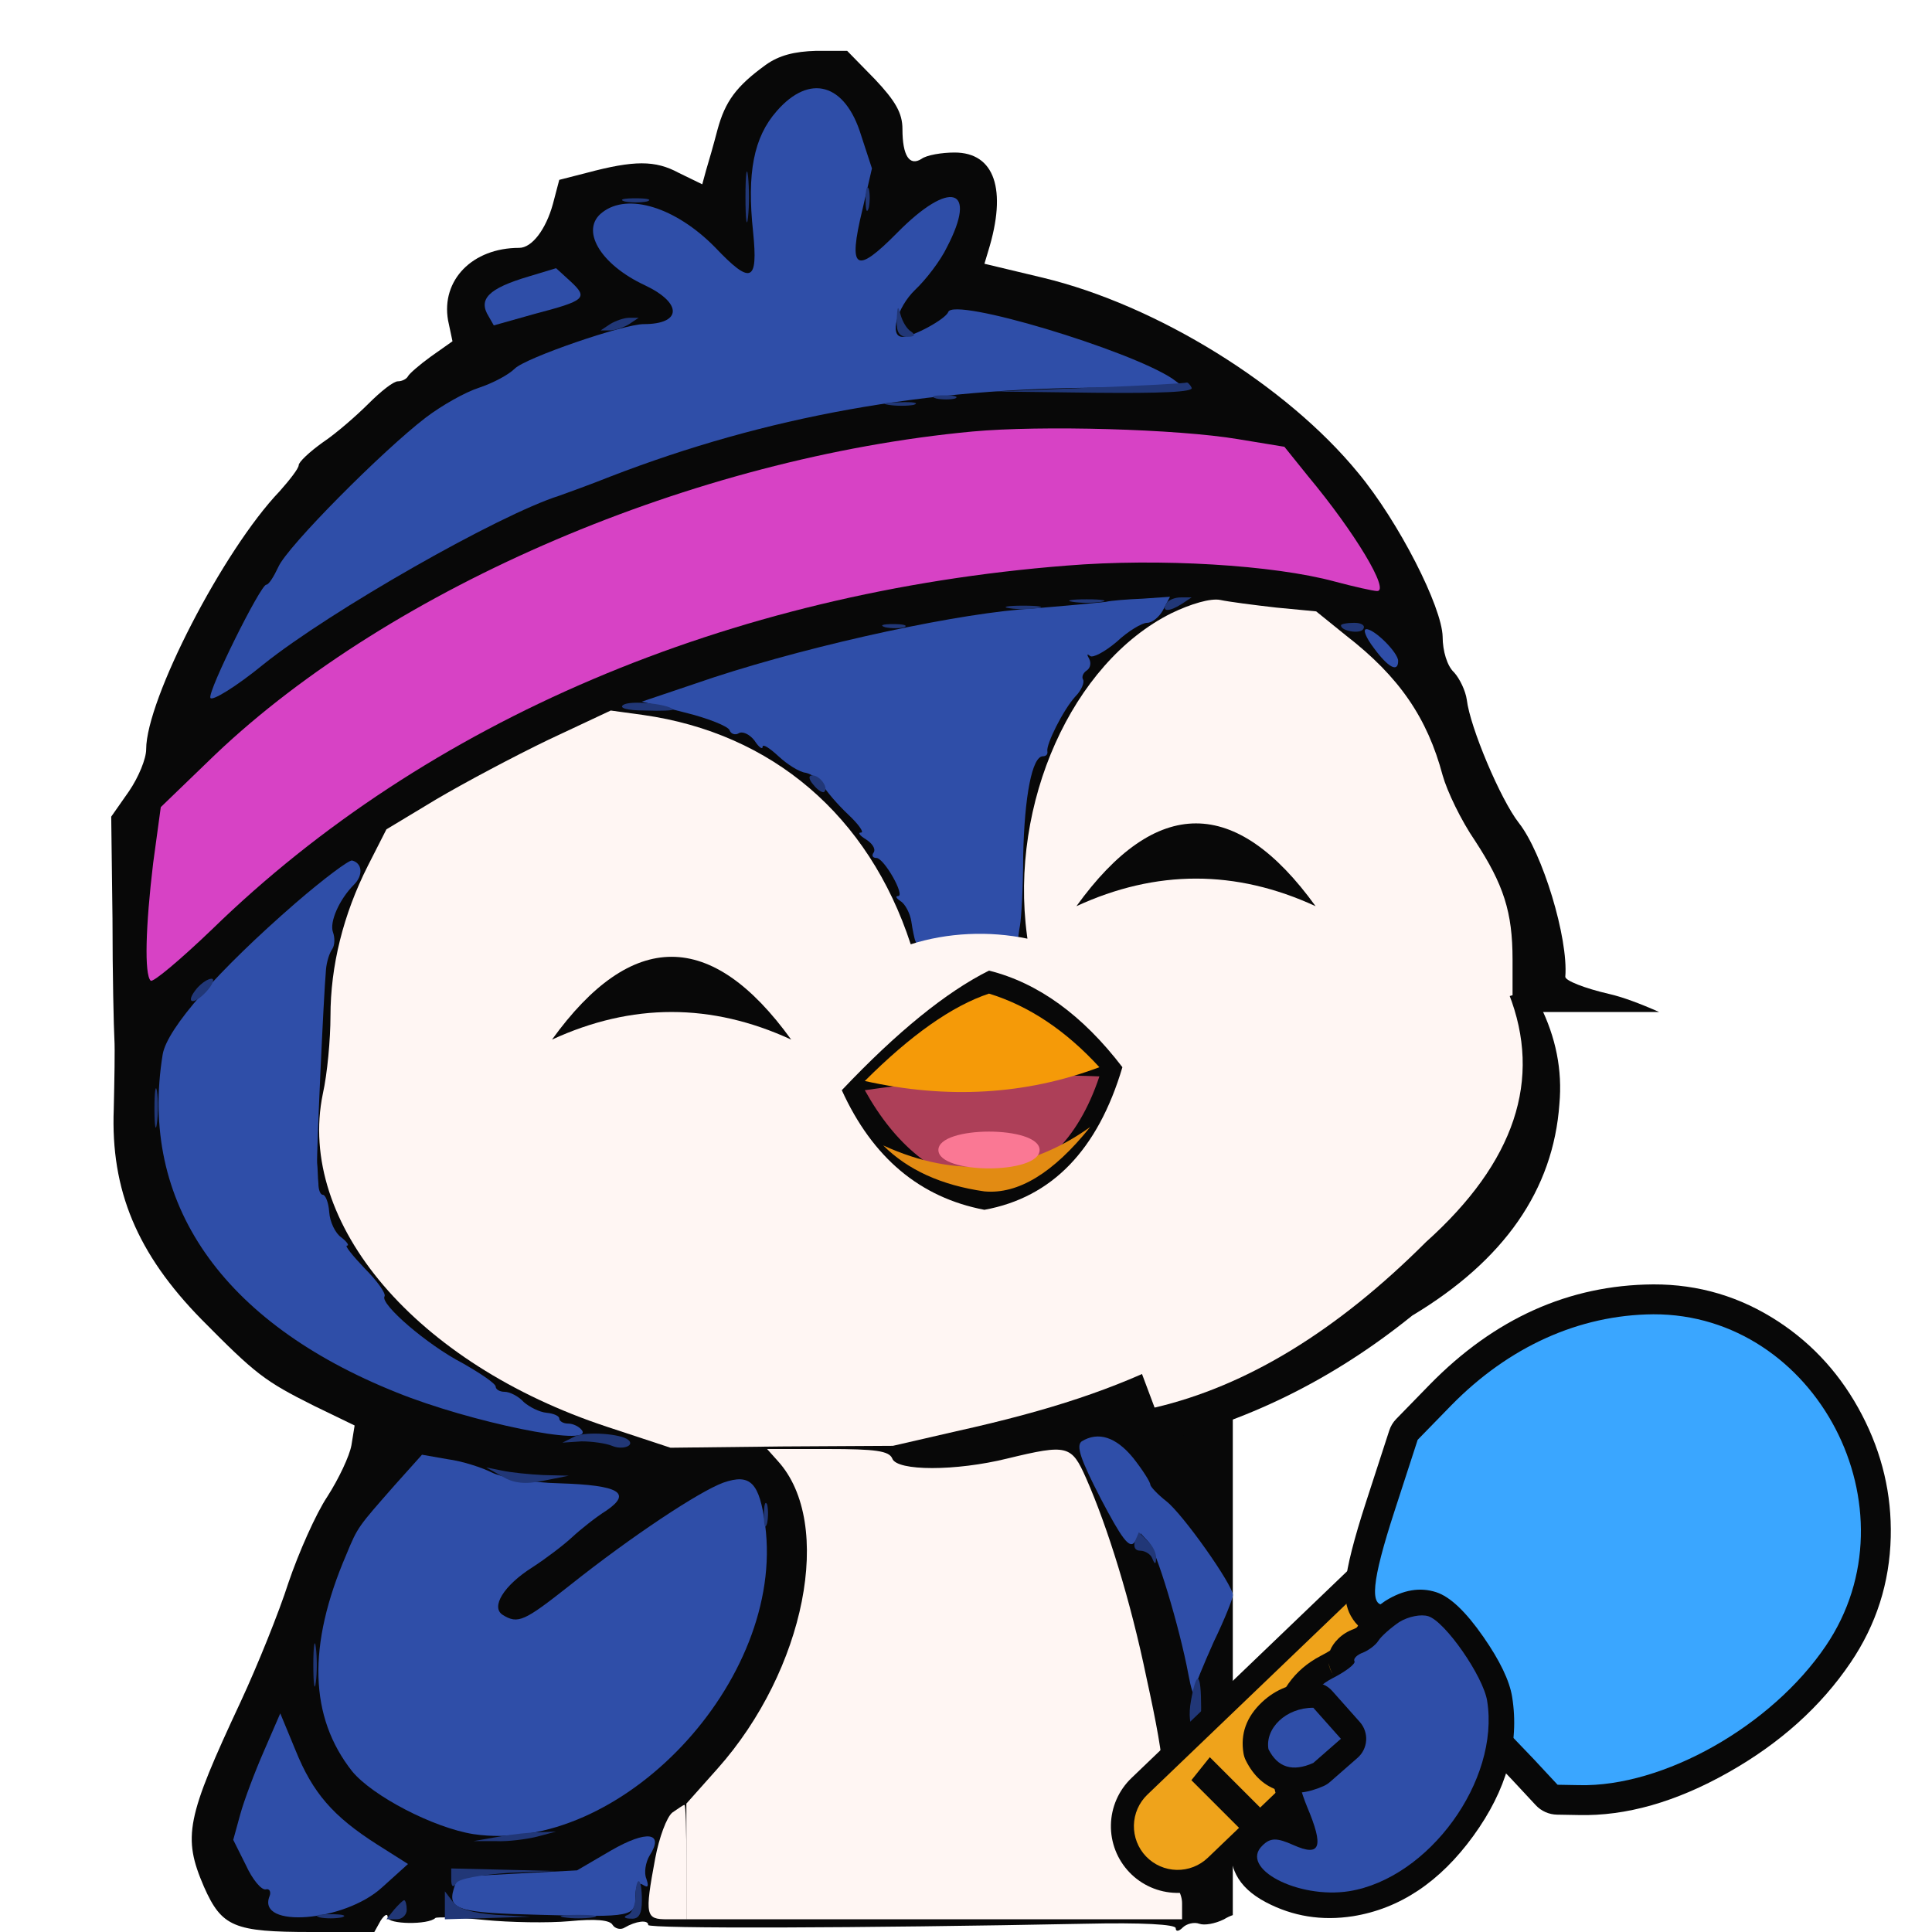
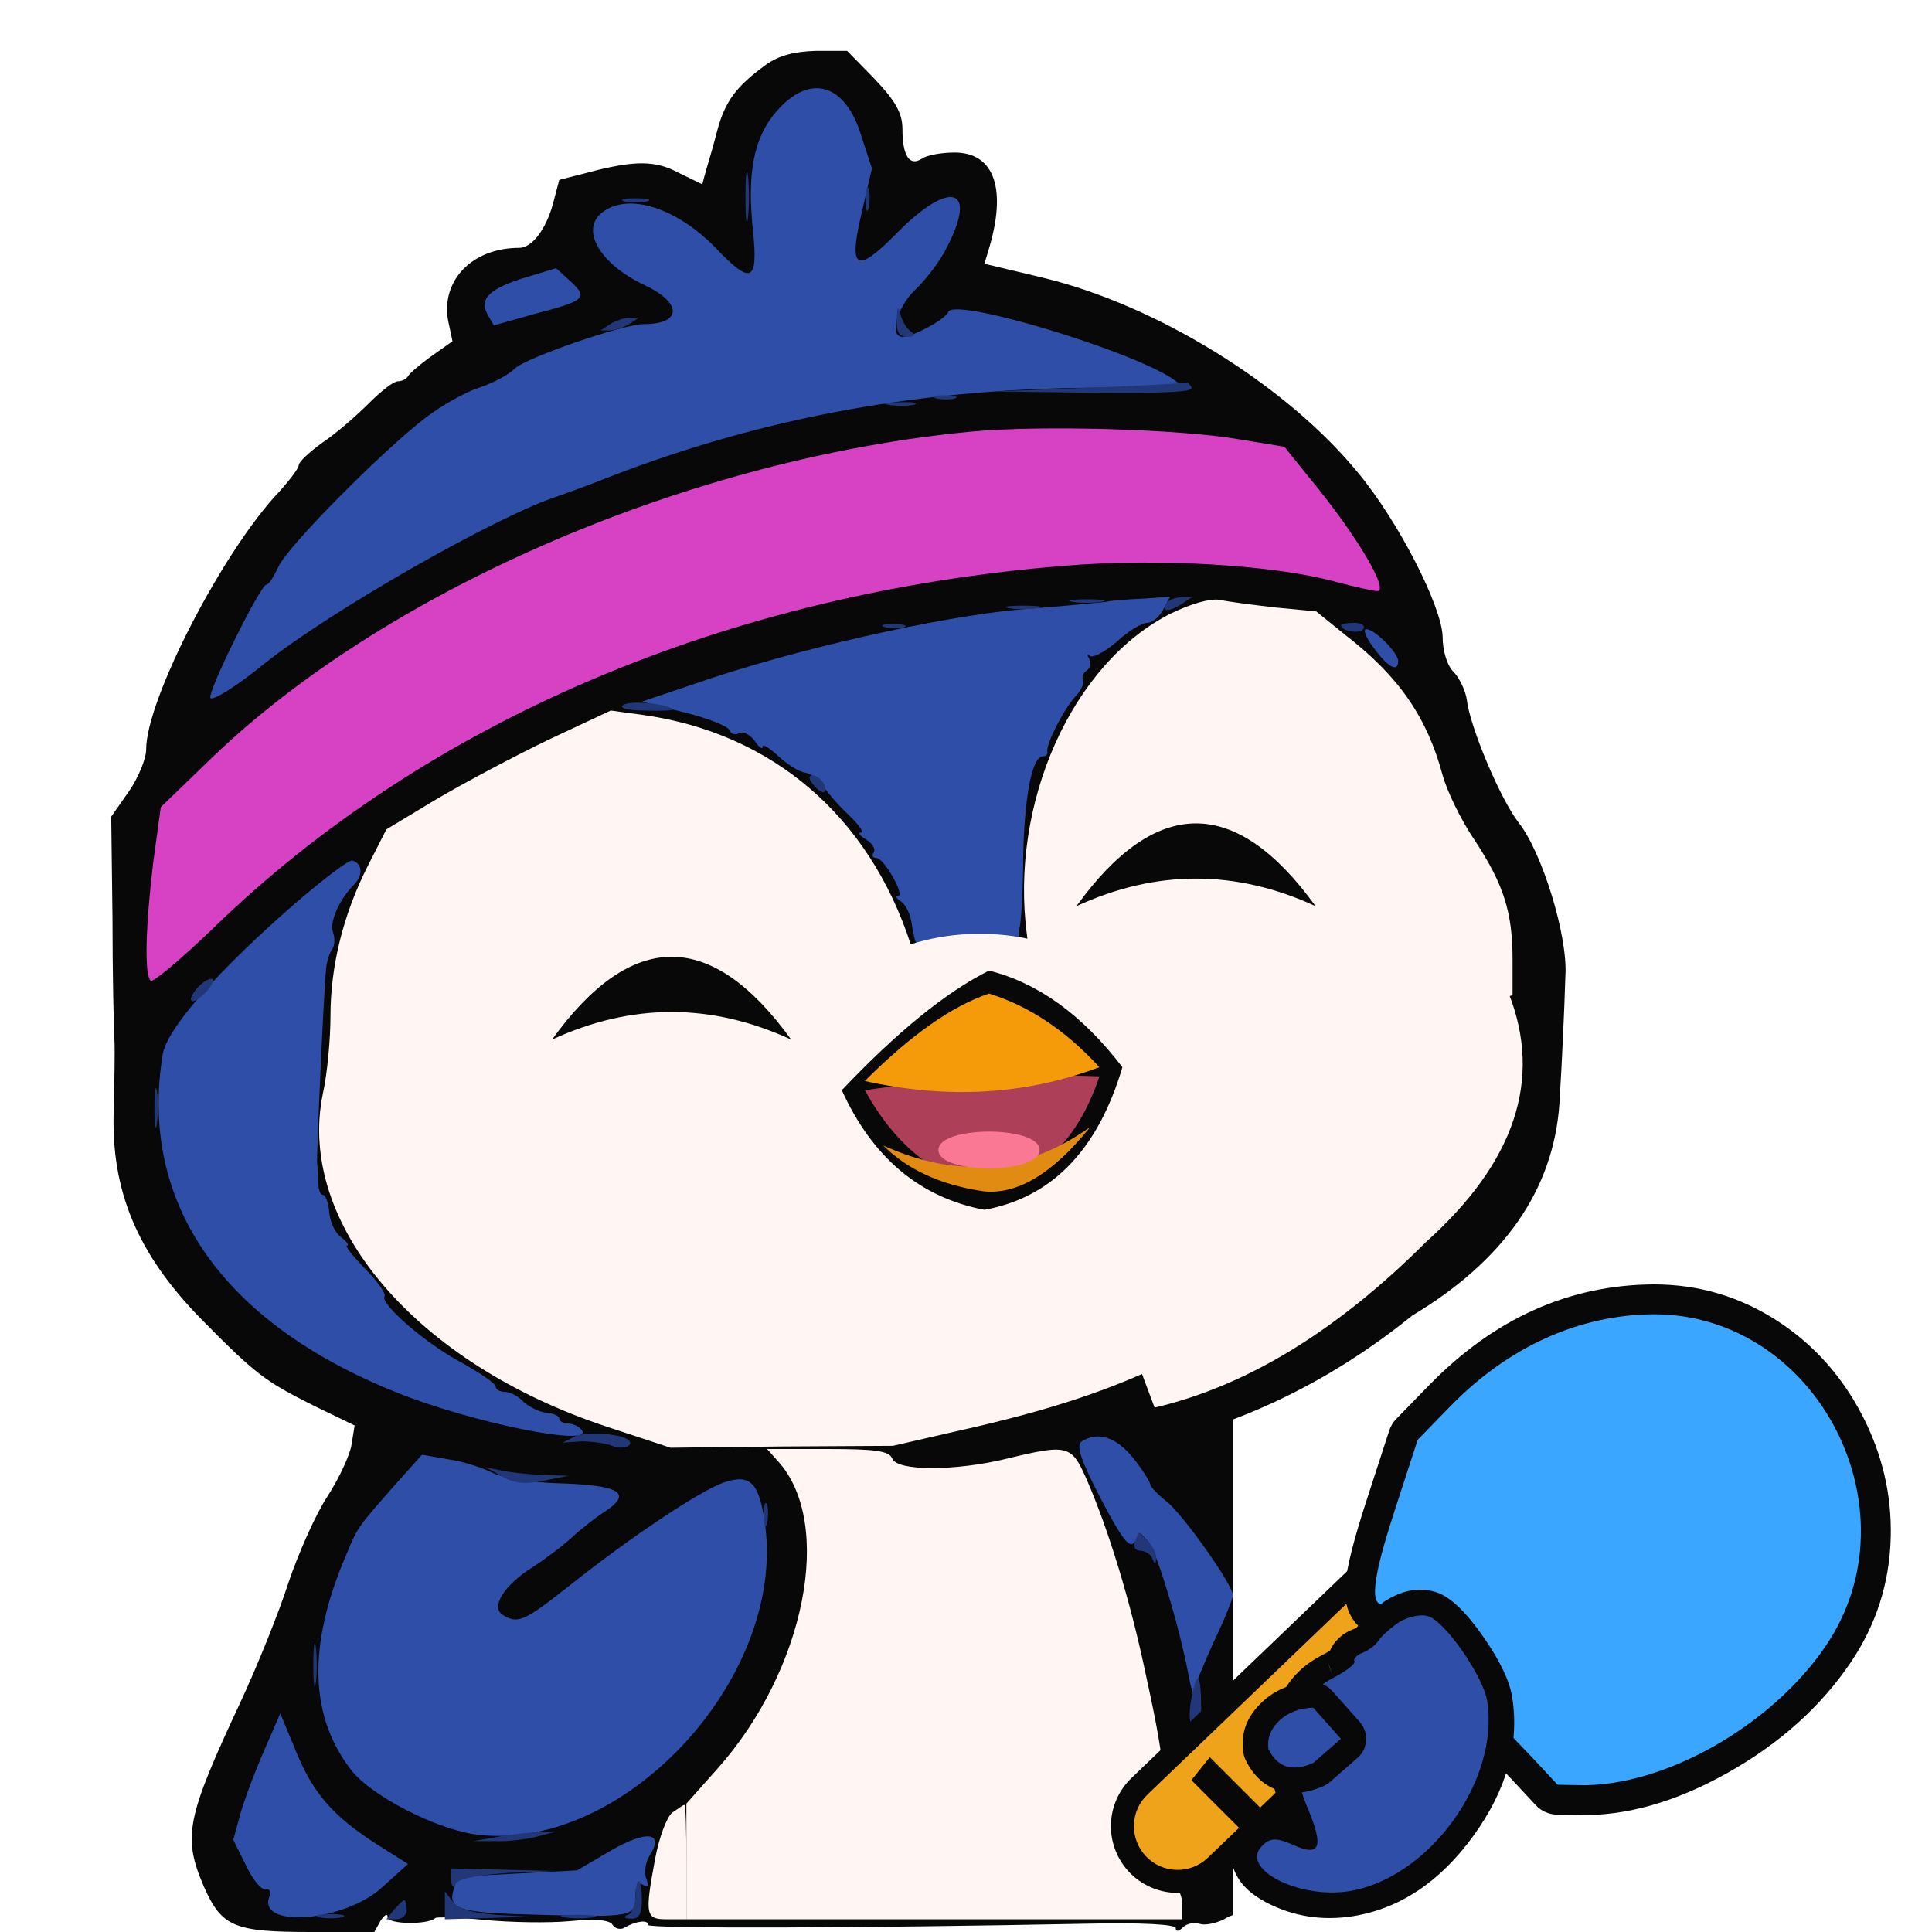
<svg xmlns="http://www.w3.org/2000/svg" viewBox="0 0 420 420" aria-hidden="true" class="sthings" data-character="pip">
  <g data-pip-part="body">
-     <path fill="#080808" fill-rule="evenodd" d="M166.48 14.092C169.382 12.02 172.697 11.191 177.395 11.053H184.164L190.243 17.27C194.664 21.967 196.184 24.592 196.184 28.046C196.184 33.849 197.704 36.197 200.329 34.539C201.434 33.711 204.75 33.158 207.513 33.158C216.217 33.158 218.98 41.171 214.836 54.572L214.007 57.336L226.717 60.375C251.447 66.316 279.632 83.724 295.243 102.789C304.086 113.428 313.48 131.941 313.618 138.434C313.618 141.474 314.586 144.789 316.105 146.171C317.349 147.553 318.592 150.178 318.868 152.112C319.559 158.053 326.191 173.803 330.197 178.914C335.309 185.408 340.974 203.921 340.283 212.349C340.283 213.178 344.428 214.836 349.816 216.079C352.695 216.728 356.599 218.186 360.677 220H268V416.327C267.397 416.533 266.736 416.841 266.092 417.237C264.158 418.204 261.809 418.618 260.704 418.204C259.599 417.789 257.941 418.204 257.112 419.033C256.283 419.862 255.592 420 255.592 419.171C255.592 418.342 248.27 417.928 235.974 418.204C187.066 419.171 140.921 419.309 140.921 418.48C140.921 417.237 138.158 417.651 135.809 419.033C134.98 419.586 133.737 419.309 133.184 418.48C132.632 417.375 129.454 417.099 123.789 417.651C119.23 418.066 110.803 417.928 105.276 417.375C99.75 416.822 94.914 416.684 94.638 416.961C93.118 418.48 84.276 418.342 84.276 416.822C84.276 415.855 83.586 416.27 82.757 417.513L81.375 420H67.697C50.842 420 48.217 418.895 44.349 410.191C39.651 399.276 40.48 395.27 52.362 369.849C55.954 362.112 60.651 350.507 62.724 344.013C64.934 337.52 68.664 329.092 71.151 325.362C73.638 321.493 75.987 316.52 76.401 314.171L77.092 309.888L68.25 305.605C57.474 300.217 55.539 298.697 43.796 286.816C29.842 272.586 24.039 258.77 24.73 241.086C24.868 235.007 25.007 228.099 24.868 225.888C24.73 223.539 24.454 211.796 24.454 199.638L24.178 177.533L28.046 172.007C30.118 168.967 31.776 164.961 31.776 162.888C31.776 152.112 48.493 119.645 60.789 106.796C63 104.309 64.934 101.822 64.934 101.132C64.934 100.441 67.283 98.23 70.184 96.158C73.086 94.224 77.507 90.355 80.132 87.73C82.757 85.105 85.52 82.895 86.487 82.895C87.454 82.895 88.421 82.342 88.697 81.789C88.974 81.237 91.184 79.303 93.671 77.507L98.368 74.191L97.401 69.632C95.882 60.928 102.651 53.882 112.875 53.882C115.638 53.882 118.678 49.875 120.197 44.349L121.579 39.099L127.52 37.579C137.882 34.816 142.441 34.816 147.553 37.579L152.664 40.066L153.493 37.026C154.046 35.23 155.151 31.362 155.98 28.184C157.638 22.105 159.987 18.789 166.48 14.092Z" />
-     <path fill="#080808" fill-rule="evenodd" d="M318 198Q341 218 339 240Q337 268 307 286Q281 307 250 314L247 301Q285 291 301 270Q322 247 318 223V198Z" />
+     <path fill="#080808" fill-rule="evenodd" d="M166.48 14.092C169.382 12.02 172.697 11.191 177.395 11.053H184.164L190.243 17.27C194.664 21.967 196.184 24.592 196.184 28.046C196.184 33.849 197.704 36.197 200.329 34.539C201.434 33.711 204.75 33.158 207.513 33.158C216.217 33.158 218.98 41.171 214.836 54.572L214.007 57.336L226.717 60.375C251.447 66.316 279.632 83.724 295.243 102.789C304.086 113.428 313.48 131.941 313.618 138.434C313.618 141.474 314.586 144.789 316.105 146.171C317.349 147.553 318.592 150.178 318.868 152.112C319.559 158.053 326.191 173.803 330.197 178.914C335.24 185.32 340.82 203.421 340.308 212H268V416.327C267.397 416.533 266.736 416.841 266.092 417.237C264.158 418.204 261.809 418.618 260.704 418.204C259.599 417.789 257.941 418.204 257.112 419.033C256.283 419.862 255.592 420 255.592 419.171C255.592 418.342 248.27 417.928 235.974 418.204C187.066 419.171 140.921 419.309 140.921 418.48C140.921 417.237 138.158 417.651 135.809 419.033C134.98 419.586 133.737 419.309 133.184 418.48C132.632 417.375 129.454 417.099 123.789 417.651C119.23 418.066 110.803 417.928 105.276 417.375C99.75 416.822 94.914 416.684 94.638 416.961C93.118 418.48 84.276 418.342 84.276 416.822C84.276 415.855 83.586 416.27 82.757 417.513L81.375 420H67.697C50.842 420 48.217 418.895 44.349 410.191C39.651 399.276 40.48 395.27 52.362 369.849C55.954 362.112 60.651 350.507 62.724 344.013C64.934 337.52 68.664 329.092 71.151 325.362C73.638 321.493 75.987 316.52 76.401 314.171L77.092 309.888L68.25 305.605C57.474 300.217 55.539 298.697 43.796 286.816C29.842 272.586 24.039 258.77 24.73 241.086C24.868 235.007 25.007 228.099 24.868 225.888C24.73 223.539 24.454 211.796 24.454 199.638L24.178 177.533L28.046 172.007C30.118 168.967 31.776 164.961 31.776 162.888C31.776 152.112 48.493 119.645 60.789 106.796C63 104.309 64.934 101.822 64.934 101.132C64.934 100.441 67.283 98.23 70.184 96.158C73.086 94.224 77.507 90.355 80.132 87.73C82.757 85.105 85.52 82.895 86.487 82.895C87.454 82.895 88.421 82.342 88.697 81.789C88.974 81.237 91.184 79.303 93.671 77.507L98.368 74.191L97.401 69.632C95.882 60.928 102.651 53.882 112.875 53.882C115.638 53.882 118.678 49.875 120.197 44.349L121.579 39.099L127.52 37.579C137.882 34.816 142.441 34.816 147.553 37.579L152.664 40.066L153.493 37.026C154.046 35.23 155.151 31.362 155.98 28.184C157.638 22.105 159.987 18.789 166.48 14.092Z" />
+     <path fill="#080808" fill-rule="evenodd" d="M318 198 340.307 212Q339.9 225 339 240Q337 268 307 286Q281 307 250 314L247 301Q285 291 301 270Q322 247 318 223V198Z" />
    <path fill="#2f4ea8" fill-rule="evenodd" d="M168.829 24.178C163.855 29.842 162.336 37.579 163.717 50.428C164.822 61.342 163.303 62.033 155.428 53.743C146.862 45.039 136.5 41.862 130.974 46.145C126 49.875 130.421 57.474 140.23 62.033C148.382 65.901 148.243 70.461 139.954 70.461C135.533 70.461 114.257 77.783 111.908 80.132C110.526 81.513 107.072 83.309 104.171 84.276C101.132 85.243 96.02 88.145 92.566 90.77C83.171 97.954 62.447 118.816 60.513 123.237C59.546 125.309 58.441 127.105 57.888 127.105C56.645 127.105 45.178 150.178 45.73 151.697C46.007 152.526 51.257 149.349 57.336 144.375C71.842 132.77 108.454 111.908 121.579 107.763C123.513 107.072 128.487 105.276 132.632 103.618C166.618 90.493 201.296 84.276 240.118 84.276H257.526L254.901 82.342C245.645 76.125 207.237 64.52 206.132 67.836C205.579 69.355 198.533 73.224 196.184 73.224C193.283 73.224 194.941 66.868 198.947 63C201.296 60.789 204.474 56.645 205.855 53.743C212.625 40.757 206.546 38.961 195.079 50.566C185.961 59.822 184.303 58.717 187.48 45.592L189.553 36.612L187.204 29.428C183.75 18.099 176.013 15.888 168.829 24.178Z" />
    <path fill="#2f4ea8" fill-rule="evenodd" d="M114.947 60.099C106.105 62.724 103.895 65.072 106.243 68.803L107.349 70.737L116.191 68.25C127.243 65.349 127.934 64.796 124.066 61.204L120.888 58.303L114.947 60.099Z" />
    <path fill="#2f4ea8" fill-rule="evenodd" d="M240.395 130.836C239.289 130.974 230.862 131.803 221.743 132.493C204.474 134.013 172.421 141.197 151.007 148.658L139.539 152.526L148.796 154.875C153.908 156.118 158.329 157.914 158.605 158.743C158.882 159.572 159.849 159.849 160.539 159.434C161.368 158.882 162.888 159.572 163.993 160.954C164.961 162.474 165.789 163.026 165.789 162.336C165.789 161.645 167.309 162.612 169.243 164.408C171.178 166.204 173.803 167.862 175.184 168C176.428 168.276 178.224 169.52 178.914 170.763C179.743 172.145 182.092 174.908 184.441 177.118C186.651 179.191 187.895 180.987 187.204 180.987C186.375 180.987 186.928 181.678 188.309 182.507C189.553 183.336 190.382 184.441 189.967 185.27C189.414 185.961 189.691 186.513 190.52 186.513C192.178 186.513 196.875 194.803 195.217 194.803C194.526 194.803 194.941 195.355 195.77 195.908C196.737 196.461 197.842 198.533 198.118 200.329C198.395 202.263 198.809 204.059 198.947 204.474C199.224 204.888 199.224 205.579 199.086 206.132C199.086 206.822 199.638 207.237 200.467 207.237C201.296 207.237 201.711 208.066 201.296 209.171C200.053 212.211 203.921 212.901 209.171 210.691C211.934 209.586 215.664 208.618 217.599 208.618C219.947 208.618 221.053 207.789 221.191 206.132C221.191 204.888 221.467 202.539 221.743 201.158C222.02 199.638 222.434 192.868 222.434 185.961C222.711 173.112 224.368 164.408 226.717 164.408C227.408 164.408 227.822 163.993 227.684 163.303C227.408 161.783 231.138 154.322 233.763 151.421C235.145 150.039 235.836 148.243 235.421 147.691C235.145 147.138 235.421 146.309 236.25 145.757C237.079 145.204 237.217 144.099 236.803 143.27C236.25 142.303 236.25 142.026 236.941 142.579C237.493 143.132 240.118 141.75 242.743 139.539C245.23 137.191 248.27 135.395 249.375 135.395C250.48 135.395 252 134.151 252.829 132.632L254.349 129.73L248.408 130.145C245.092 130.283 241.5 130.559 240.395 130.836Z" />
    <path fill="#2f4ea8" fill-rule="evenodd" d="M298.697 140.921C301.737 145.066 303.947 146.309 303.947 143.684C303.947 141.888 298.836 136.776 297.039 136.776C296.211 136.776 296.901 138.572 298.697 140.921Z" />
    <path fill="#2f4ea8" fill-rule="evenodd" d="M64.243 196.322C47.388 210.967 36.336 223.539 35.368 229.204C30.118 261.395 48.217 287.507 86.211 302.704C102.237 309.197 128.763 314.586 126.553 310.993C126 310.164 124.618 309.474 123.513 309.474C122.408 309.474 121.579 308.921 121.579 308.368C121.579 307.816 120.336 307.263 118.816 307.125C117.296 306.987 115.086 305.882 113.842 304.776C112.737 303.533 110.803 302.566 109.697 302.566C108.592 302.566 107.763 302.013 107.763 301.461C107.763 300.77 104.447 298.559 100.579 296.349C92.842 292.342 82.618 283.5 83.586 281.842C84 281.289 82.066 278.526 79.303 275.763C76.678 273 74.882 270.789 75.434 270.789C75.987 270.789 75.434 269.961 74.191 268.993C72.947 268.164 71.704 265.678 71.566 263.467C71.428 261.395 70.737 259.737 70.184 259.737C69.632 259.737 69.217 258.632 69.217 257.25C69.079 256.007 69.079 253.934 68.941 252.829C68.803 250.895 70.322 216.77 70.875 210.691C71.013 209.171 71.566 207.237 72.257 206.27C72.809 205.441 72.809 203.783 72.395 202.678C71.566 200.467 73.776 195.493 76.954 192.316C79.026 190.243 78.75 187.618 76.539 187.066C75.849 186.928 70.322 191.072 64.243 196.322Z" />
    <path fill="#2f4ea8" fill-rule="evenodd" d="M235.145 313.342C233.901 314.309 234.868 317.211 239.289 325.776C243.849 334.48 245.507 336.691 246.612 335.309L247.993 333.375L249.651 335.171C251.309 336.829 256.421 353.684 258.355 364.046C258.908 367.086 259.461 368.743 259.599 367.776C259.599 366.671 261.671 361.836 263.882 356.862C266.23 352.026 268.026 347.467 268.026 346.776C268.026 344.566 257.112 329.092 253.52 326.329C251.586 324.809 250.066 323.151 250.066 322.737C250.066 322.184 248.408 319.559 246.336 316.934C242.605 312.375 238.737 311.132 235.145 313.342Z" />
    <path fill="#2f4ea8" fill-rule="evenodd" d="M85.796 322.875C77.921 331.855 77.783 331.855 75.296 337.934C66.73 357.829 67.283 373.303 76.539 385.046C80.961 390.434 94.224 397.342 102.928 398.724C134.842 403.421 170.763 365.289 166.342 331.579C165.099 322.322 163.164 320.25 157.224 322.322C151.974 324.257 137.329 333.928 123.789 344.704C113.98 352.441 112.599 353.132 109.283 351.059C106.658 349.401 109.421 344.704 115.776 340.697C118.539 338.901 122.408 336 124.342 334.204C126.276 332.408 129.592 329.783 131.803 328.401C137.467 324.533 134.566 322.875 121.717 322.461C115.5 322.322 109.145 321.217 106.934 320.112C104.724 319.007 100.441 317.625 97.263 317.211L91.737 316.243L85.796 322.875Z" />
    <path fill="#2f4ea8" fill-rule="evenodd" d="M57.336 380.763C55.401 385.184 53.053 391.401 52.224 394.441L50.704 399.967L53.467 405.493C54.849 408.533 56.783 410.882 57.75 410.743C58.579 410.467 58.993 411.296 58.579 412.263C55.816 419.309 74.882 417.789 83.033 410.329L88.697 405.217L81.928 400.934C72.395 394.855 67.974 389.743 64.243 380.487L60.928 372.474L57.336 380.763Z" />
    <path fill="#2f4ea8" fill-rule="evenodd" d="M132.77 402.316 125.447 406.599 112.461 407.289 99.474 407.98 98.645 410.605C97.263 415.164 99.612 415.855 117.572 416.27C137.467 416.822 138.158 416.684 138.158 412.125C138.158 409.914 138.711 409.086 139.816 409.776C140.921 410.467 141.059 410.053 140.507 408.395C139.954 407.151 140.368 404.803 141.197 403.421C144.513 398.309 140.645 397.757 132.77 402.316Z" />
    <path fill="#213777" fill-rule="evenodd" d="M162.059 42.829C162.059 47.803 162.336 49.737 162.612 47.25C162.888 44.901 162.888 40.757 162.612 38.27C162.336 35.921 162.059 37.855 162.059 42.829Z" />
    <path fill="#213777" fill-rule="evenodd" d="M188.171 43.52C188.171 45.73 188.447 46.559 188.862 45.178C189.138 43.934 189.138 42 188.862 41.033C188.447 40.204 188.171 41.171 188.171 43.52Z" />
    <path fill="#213777" fill-rule="evenodd" d="M135.809 43.796C137.053 44.072 139.263 44.072 140.645 43.796C141.888 43.382 140.783 43.105 138.158 43.105C135.533 43.105 134.428 43.382 135.809 43.796Z" />
    <path fill="#213777" fill-rule="evenodd" d="M194.941 69.355C194.803 72.257 195.493 73.224 197.289 73.224C198.809 73.224 199.086 72.809 198.118 72.118C197.151 71.566 196.184 69.908 195.77 68.388C195.217 66.316 195.079 66.454 194.941 69.355Z" />
    <path fill="#213777" fill-rule="evenodd" d="M132.632 70.461 130.559 71.842H132.632C133.737 71.842 135.671 71.151 136.776 70.461L138.849 69.079H136.776C135.671 69.079 133.737 69.77 132.632 70.461Z" />
    <path fill="#213777" fill-rule="evenodd" d="M236.941 84.276 216.217 85.105 238.046 85.382C252.276 85.52 259.599 85.243 259.046 84.276C258.632 83.447 258.079 83.033 257.941 83.171C257.803 83.309 248.408 83.862 236.941 84.276Z" />
    <path fill="#213777" fill-rule="evenodd" d="M203.507 86.625C204.75 86.901 206.684 86.901 207.651 86.625C208.48 86.211 207.513 85.934 205.164 85.934C202.954 85.934 202.125 86.211 203.507 86.625Z" />
    <path fill="#213777" fill-rule="evenodd" d="M193.145 88.007C194.803 88.283 197.289 88.283 198.671 88.007C199.914 87.592 198.533 87.316 195.493 87.454C192.454 87.454 191.349 87.73 193.145 88.007Z" />
    <path fill="#213777" fill-rule="evenodd" d="M233.211 130.836C234.868 131.112 237.632 131.112 239.428 130.836C241.086 130.559 239.704 130.283 236.25 130.283C232.796 130.283 231.414 130.559 233.211 130.836Z" />
    <path fill="#213777" fill-rule="evenodd" d="M253.52 131.25C252.414 133.046 254.211 133.046 256.974 131.25L259.046 129.868H256.697C255.454 129.868 253.934 130.421 253.52 131.25Z" />
    <path fill="#213777" fill-rule="evenodd" d="M219.395 132.217C221.053 132.493 223.816 132.493 225.612 132.217C227.27 131.941 225.888 131.664 222.434 131.664C218.98 131.664 217.599 131.941 219.395 132.217Z" />
    <path fill="#213777" fill-rule="evenodd" d="M192.454 136.362C193.697 136.638 195.632 136.638 196.599 136.362C197.428 135.947 196.461 135.671 194.112 135.671C191.901 135.671 191.072 135.947 192.454 136.362Z" />
    <path fill="#213777" fill-rule="evenodd" d="M291.513 135.947C291.513 137.191 295.658 137.882 296.349 136.776C296.901 135.947 295.934 135.395 294.414 135.395C292.757 135.395 291.513 135.671 291.513 135.947Z" />
    <path fill="#213777" fill-rule="evenodd" d="M135.533 153.217C134.428 153.908 136.362 154.461 140.23 154.461C143.822 154.599 146.586 154.461 146.309 154.184C144.789 152.941 137.053 152.25 135.533 153.217Z" />
    <path fill="#213777" fill-rule="evenodd" d="M176.842 170.625C177.809 171.868 178.914 172.421 179.191 172.145C180.158 171.178 178.224 168.553 176.566 168.553C175.737 168.553 175.737 169.382 176.842 170.625Z" />
    <path fill="#213777" fill-rule="evenodd" d="M42.829 214.836C40.066 218.151 42 218.704 44.901 215.526C46.283 214.007 46.697 212.763 46.007 212.763C45.178 212.763 43.796 213.73 42.829 214.836Z" />
    <path fill="#213777" fill-rule="evenodd" d="M33.572 241.086C33.572 244.816 33.849 246.336 34.125 244.125C34.401 242.053 34.401 239.013 34.125 237.217C33.849 235.559 33.572 237.217 33.572 241.086Z" />
    <path fill="#213777" fill-rule="evenodd" d="M125.033 312.237 122.27 313.618 126.414 313.342C128.763 313.342 131.664 313.757 133.046 314.309C135.257 315.276 138.02 314.309 136.638 313.066C135.118 311.684 127.52 311.132 125.033 312.237Z" />
    <path fill="#213777" fill-rule="evenodd" d="M109.145 320.941C111.632 322.461 114.118 322.737 118.125 321.908L123.651 320.803L118.125 320.664C115.086 320.526 111.079 320.112 109.145 319.697L105.691 319.007L109.145 320.941Z" />
    <path fill="#213777" fill-rule="evenodd" d="M166.066 329.507C166.066 331.717 166.342 332.546 166.757 331.164C167.033 329.921 167.033 327.987 166.757 327.02C166.342 326.191 166.066 327.158 166.066 329.507Z" />
    <path fill="#213777" fill-rule="evenodd" d="M246.75 335.033C246.336 336.276 246.75 337.105 247.855 337.105C248.961 337.105 250.204 337.934 250.48 338.763C251.033 340.145 251.309 340.145 251.309 338.763C251.447 337.796 250.618 336 249.513 335.033L247.579 333.099L246.75 335.033Z" />
    <path fill="#213777" fill-rule="evenodd" d="M68.112 361.974C68.112 366.118 68.388 367.914 68.664 365.704C68.941 363.632 68.941 360.316 68.664 358.105C68.388 356.033 68.112 357.829 68.112 361.974Z" />
    <path fill="#213777" fill-rule="evenodd" d="M258.908 369.711C258.355 372.75 258.632 375.237 259.599 376.204C260.704 377.309 261.118 376.066 261.118 371.23C261.118 363.493 260.151 362.803 258.908 369.711Z" />
    <path fill="#213777" fill-rule="evenodd" d="M281.98 379.934C281.98 381.868 282.533 384.355 283.224 385.461L284.605 387.533L284.467 385.461C284.329 384.355 283.776 381.868 283.224 379.934L282.118 376.48L281.98 379.934Z" />
    <path fill="#213777" fill-rule="evenodd" d="M108.454 399.276 102.928 400.243H107.763C110.388 400.382 114.533 399.829 116.743 399.276L120.888 398.171L117.434 398.309C115.5 398.309 111.493 398.724 108.454 399.276Z" />
    <path fill="#213777" fill-rule="evenodd" d="M98.092 408.533C98.092 410.191 98.507 410.467 99.197 409.362C99.75 408.395 104.586 407.566 110.526 407.151L120.888 406.737L109.559 406.461L98.092 406.184V408.533Z" />
    <path fill="#213777" fill-rule="evenodd" d="M138.158 412.263C138.158 414.059 137.329 415.993 136.5 416.27C135.395 416.684 135.671 417.099 137.191 417.099C138.849 417.237 139.539 416.132 139.539 413.092C139.539 410.743 139.263 408.947 138.849 408.947C138.434 408.947 138.158 410.467 138.158 412.263Z" />
    <path fill="#213777" fill-rule="evenodd" d="M291.237 409.914C292.895 410.191 295.382 410.191 296.763 409.914C298.007 409.5 296.625 409.224 293.586 409.362C290.546 409.362 289.441 409.638 291.237 409.914Z" />
    <path fill="#213777" fill-rule="evenodd" d="M96.711 414.197V417.237L106.105 416.961L115.362 416.684L107.763 416.27C102.789 415.855 99.612 415.026 98.507 413.507L96.711 411.158V414.197Z" />
    <path fill="#213777" fill-rule="evenodd" d="M85.658 415.164 84 417.237H86.211C87.454 417.237 88.421 416.27 88.421 415.164C88.421 414.059 88.145 413.092 87.868 413.092C87.592 413.092 86.625 414.059 85.658 415.164Z" />
    <path fill="#213777" fill-rule="evenodd" d="M69.493 416.822C70.737 417.099 72.947 417.099 74.329 416.822C75.572 416.408 74.467 416.132 71.842 416.132C69.217 416.132 68.112 416.408 69.493 416.822Z" />
    <path fill="#213777" fill-rule="evenodd" d="M122.684 416.822C124.342 417.099 127.105 417.099 128.901 416.822C130.559 416.546 129.178 416.27 125.724 416.27C122.27 416.27 120.888 416.546 122.684 416.822Z" />
    <path fill="#fff6f3" fill-rule="evenodd" d="M254.625 133.322C258.908 131.25 263.191 130.007 265.263 130.421C267.197 130.836 272.586 131.526 277.421 132.079L286.125 132.908L292.618 138.158C304.224 147.138 310.303 156.118 313.618 168.553C314.586 172.007 317.625 178.362 320.664 182.783C326.882 192.316 328.816 198.257 328.816 208.618V216.355L323.013 217.875C319.697 218.842 315.967 219.947 314.586 220.362C312.789 221.191 312.375 220.776 313.066 219.257C314.309 215.941 311.408 211.934 305.882 209.309L300.77 206.961L295.52 208.48C289.855 210.138 284.191 216.493 282.809 222.434C281.842 226.303 285.849 234.454 289.441 235.697C290.961 236.25 289.993 238.184 285.849 243.572C276.868 254.763 272.033 265.954 268.855 281.842L267.336 289.441L255.592 295.243C242.467 301.875 228.513 306.572 207.928 311.132L194.112 314.309L169.934 314.447L145.757 314.724L131.941 310.164C90.493 296.487 64.382 265.954 70.184 237.77C71.151 233.487 71.842 225.888 71.842 220.914C71.842 210 74.605 198.809 79.993 188.171L84 180.296L94.776 173.803C100.855 170.211 111.77 164.408 119.23 160.816L132.77 154.461L139.816 155.428C167.854 159.394 188.852 177.307 197.983 205.279C206.001 202.726 215.018 202.319 223.355 204.057L223.263 203.368C219.395 174.632 233.072 144.099 254.625 133.322Z" />
    <path fill="#fff6f3" fill-rule="evenodd" d="M273 208Q310 195 328 216Q339 244 310 270Q281 299 251 306L245 290Q264 265 267 241L273 208Z" />
    <path fill="#fff6f3" fill-rule="evenodd" d="M146.171 394.026C144.928 394.993 143.27 399.553 142.441 403.974C140.092 416.546 140.368 417.237 145.066 417.237H149.211V404.803C149.211 397.895 149.072 392.368 148.796 392.368C148.52 392.368 147.414 393.197 146.171 394.026Z" />
    <path fill="#fff6f3" fill-rule="evenodd" d="M169.105 317.625C181.401 331.164 175.046 363.079 155.98 384.493L149.211 392.092V404.664V417.237H203.092H256.974V413.783C256.974 411.711 255.73 409.5 253.52 408.118C248.961 405.079 248.132 401.625 250.895 396.237C253.934 390.572 253.658 384.908 249.237 364.737C245.783 348.02 240.809 331.993 236.112 321.355C232.934 314.171 232.105 313.895 218.98 317.072C207.789 319.836 194.941 319.836 193.974 317.072C193.283 315.414 190.382 315 179.882 315H166.757L169.105 317.625Z" />
    <path fill="#d742c5" fill-rule="evenodd" d="M211.382 93.809C150.868 99.474 85.243 127.52 46.836 163.993L34.954 175.461L33.296 187.618C31.638 201.434 31.362 211.796 32.743 213.178C33.158 213.73 39.237 208.618 46.145 201.987C92.704 156.671 158.329 128.763 231.829 122.961C252.138 121.303 276.868 122.822 290.132 126.414C294.276 127.52 298.559 128.487 299.388 128.487C302.151 128.487 294.691 115.914 284.329 103.48L279.217 97.125L269.132 95.467C256.007 93.257 226.303 92.428 211.382 93.809Z" />
  </g>
  <g data-pip-part="racket">
    <path fill="#080808" fill-rule="evenodd" d="M339.036 337.466 266.036 407.466Q265.005 408.454 263.801 409.223Q262.597 409.991 261.267 410.51Q259.936 411.028 258.53 411.278Q257.124 411.527 255.696 411.497Q254.268 411.467 252.873 411.159Q251.479 410.851 250.171 410.277Q248.864 409.703 247.693 408.885Q246.523 408.066 245.534 407.036Q244.546 406.005 243.777 404.801Q243.009 403.597 242.49 402.267Q241.972 400.936 241.722 399.53Q241.473 398.124 241.503 396.696Q241.533 395.268 241.841 393.873Q242.149 392.479 242.723 391.171Q243.297 389.864 244.115 388.693Q244.934 387.523 245.964 386.534L318.964 316.534Q319.995 315.546 321.199 314.777Q322.403 314.009 323.733 313.49Q325.064 312.972 326.47 312.722Q327.876 312.473 329.304 312.503Q330.732 312.533 332.126 312.841Q333.521 313.149 334.829 313.723Q336.136 314.297 337.307 315.115Q338.477 315.934 339.466 316.964Q340.454 317.995 341.223 319.199Q341.991 320.403 342.51 321.733Q343.028 323.064 343.278 324.47Q343.527 325.876 343.497 327.304Q343.467 328.732 343.159 330.126Q342.851 331.521 342.277 332.829Q341.703 334.136 340.885 335.307Q340.067 336.477 339.036 337.466Z" />
    <path fill="#efa31b" fill-rule="evenodd" d="M335.575 333.857 262.575 403.857Q261.9 404.505 261.111 405.008Q260.322 405.511 259.451 405.851Q258.579 406.191 257.657 406.354Q256.736 406.517 255.801 406.498Q254.865 406.478 253.952 406.276Q253.038 406.075 252.181 405.699Q251.324 405.323 250.558 404.786Q249.791 404.25 249.143 403.575Q248.495 402.9 247.992 402.111Q247.489 401.322 247.149 400.451Q246.809 399.579 246.646 398.657Q246.482 397.736 246.502 396.801Q246.522 395.865 246.723 394.952Q246.925 394.038 247.301 393.181Q247.677 392.324 248.213 391.558Q248.75 390.791 249.425 390.143L322.425 320.143Q323.1 319.495 323.889 318.992Q324.678 318.489 325.549 318.149Q326.421 317.809 327.342 317.646Q328.264 317.482 329.199 317.502Q330.135 317.522 331.048 317.723Q331.962 317.925 332.819 318.301Q333.676 318.677 334.442 319.213Q335.209 319.75 335.857 320.425Q336.505 321.1 337.008 321.889Q337.511 322.678 337.851 323.549Q338.191 324.421 338.354 325.342Q338.517 326.264 338.498 327.199Q338.478 328.135 338.276 329.048Q338.075 329.962 337.699 330.819Q337.323 331.675 336.786 332.442Q336.25 333.209 335.575 333.857Z" />
    <path fill="#080808" fill-rule="evenodd" d="M313 334 326 347 322 352 309 339 313 334Z" />
    <path fill="#080808" fill-rule="evenodd" d="M263 382 276 395 272 400 259 387 263 382Z" />
    <g data-pip-part="blade">
      <path fill="#080808" fill-rule="evenodd" d="M359.395 279.215Q374.219 279.169 386.634 287.321Q398.175 294.899 404.775 307.574Q411.367 320.233 411.031 334.14Q410.671 349.078 402.309 361.425Q392.589 375.789 375.725 385.309Q358.638 394.954 343.17 394.573L338.49 394.49Q337.167 394.467 335.958 393.928Q334.749 393.389 333.847 392.42L328.673 386.86L318.94 376.679L314.208 371.674Q305.815 362.747 303.923 361.282Q300.833 359.176 298.654 355.242Q295.518 354.577 293.664 351.29Q292.09 348.502 292.513 344.042Q293.024 338.642 296.975 326.483L302.009 310.992Q302.477 309.55 303.535 308.464L310.803 301.006Q331.928 279.424 359.367 279.216ZM301.367 355.354Q302.302 355.311 303.369 354.947Q302.999 355.073 302.616 355.154Q301.974 355.291 301.367 355.354Z" />
      <path fill="#3aa6ff" fill-rule="evenodd" d="M359.416 285.715C343.295 285.838 327.973 292.757 315.448 305.553L308.19 313L303.157 328.492C298.2 343.747 297.615 349.571 301.266 348.796C301.855 348.595 303.161 349.804 304.04 351.527C304.838 353.094 306.505 355.205 307.691 355.982C308.956 356.916 313.988 361.951 318.944 367.222C323.899 372.492 330.439 379.324 333.372 382.369L338.605 387.991L343.285 388.074C361.573 388.525 385.104 375.252 396.925 357.782C417.029 328.099 394.883 285.603 359.416 285.715Z" />
    </g>
  </g>
  <g data-pip-part="flipper">
    <path fill="#080808" fill-rule="evenodd" d="M301.048 348.098Q301.153 348.025 301.262 347.958Q306.97 344.424 312.226 346.132Q316.748 347.601 322.48 355.852Q327.869 363.611 328.722 368.87Q331.183 384.109 320.285 399.118Q309.407 414.1 294.135 416.565Q283.968 418.153 275.198 413.531Q270.535 411.074 268.756 407.573Q265.863 401.88 270.558 397.312Q273.975 393.889 278.992 394.689Q274.676 384.084 276.49 374.796Q278.506 364.47 287.074 359.99Q288.285 359.373 289.142 358.818Q289.665 357.479 290.942 356.222Q292.337 354.85 294.353 354.117Q294.916 353.875 294.982 353.77Q296.642 351.118 301.048 348.098ZM288.85 361.575Q288.97 362.887 289.937 364.261Q289.712 363.942 289.535 363.594Q289.01 362.564 288.85 361.575Z" />
    <path fill="#2f4ea8" fill-rule="evenodd" d="M304.158 352.634C302.289 353.915 300.249 355.722 299.644 356.688C299.04 357.654 297.519 358.758 296.343 359.247C295.036 359.694 294.169 360.574 294.435 361.097C294.833 361.662 292.53 363.383 289.57 364.891C281.346 369.191 279.116 380.524 284.146 392.763C287.839 401.517 287.113 403.75 281.151 401.087C277.6 399.497 276.158 399.465 274.423 401.225C269.349 406.114 282.114 412.876 293.286 411.131C310.61 408.334 326.089 387.071 323.293 369.747C322.422 364.379 314.206 352.558 310.527 351.362C308.95 350.85 306.158 351.396 304.158 352.634Z" />
    <path fill="#080808" fill-rule="evenodd" d="M285.5 365.75Q286.678 365.75 287.753 366.233Q288.828 366.715 289.611 367.596L295.611 374.346Q295.625 374.362 295.639 374.378Q295.996 374.786 296.266 375.255Q296.536 375.725 296.71 376.238Q296.884 376.751 296.954 377.288Q297.024 377.825 296.988 378.366Q296.952 378.906 296.811 379.429Q296.67 379.953 296.43 380.438Q296.19 380.924 295.86 381.353Q295.529 381.782 295.122 382.139L289.122 387.389Q288.495 387.938 287.734 388.276Q282.476 390.613 278.07 389.257Q273.383 387.815 270.831 382.71Q270.461 381.97 270.325 381.154Q269.273 374.843 274.311 370.07Q278.871 365.75 285.5 365.75Z" />
    <path fill="#2f4ea8" fill-rule="evenodd" d="M285.5 371.25C279.5 371.25 275 375.75 275.75 380.25Q278.75 386.25 285.5 383.25L291.5 378L285.5 371.25Z" />
  </g>
  <g class="sthings-face" data-face="happy">
    <path fill="#080808" fill-rule="evenodd" d="M120 226Q146 190 172 226Q146 214 120 226Z" />
    <path fill="#080808" fill-rule="evenodd" d="M234 197Q260 161 286 197Q260 185 234 197Z" />
    <g data-pip-part="beak">
      <path fill="#080808" fill-rule="evenodd" d="M183 237Q201 218 215 211Q231 215 244 232Q236 259 214 263Q193 259 183 237Z" />
      <path fill="#ad3f58" fill-rule="evenodd" d="M188 237Q216 233 239 234Q232 255 214 258Q198 255 188 237Z" />
      <path fill="#f59a08" fill-rule="evenodd" d="M188 235Q203 220 215 216Q228 220 239 232Q215 241 188 235Z" />
      <path fill="#e28b13" fill-rule="evenodd" d="M192 249Q216 260 237 245Q225 260 214 259Q200 257 192 249Z" />
      <path fill="#fa7894" fill-rule="evenodd" d="M204 250C204 244.667 226 244.667 226 250C226 255.333 204 255.333 204 250Z" />
    </g>
  </g>
</svg>
